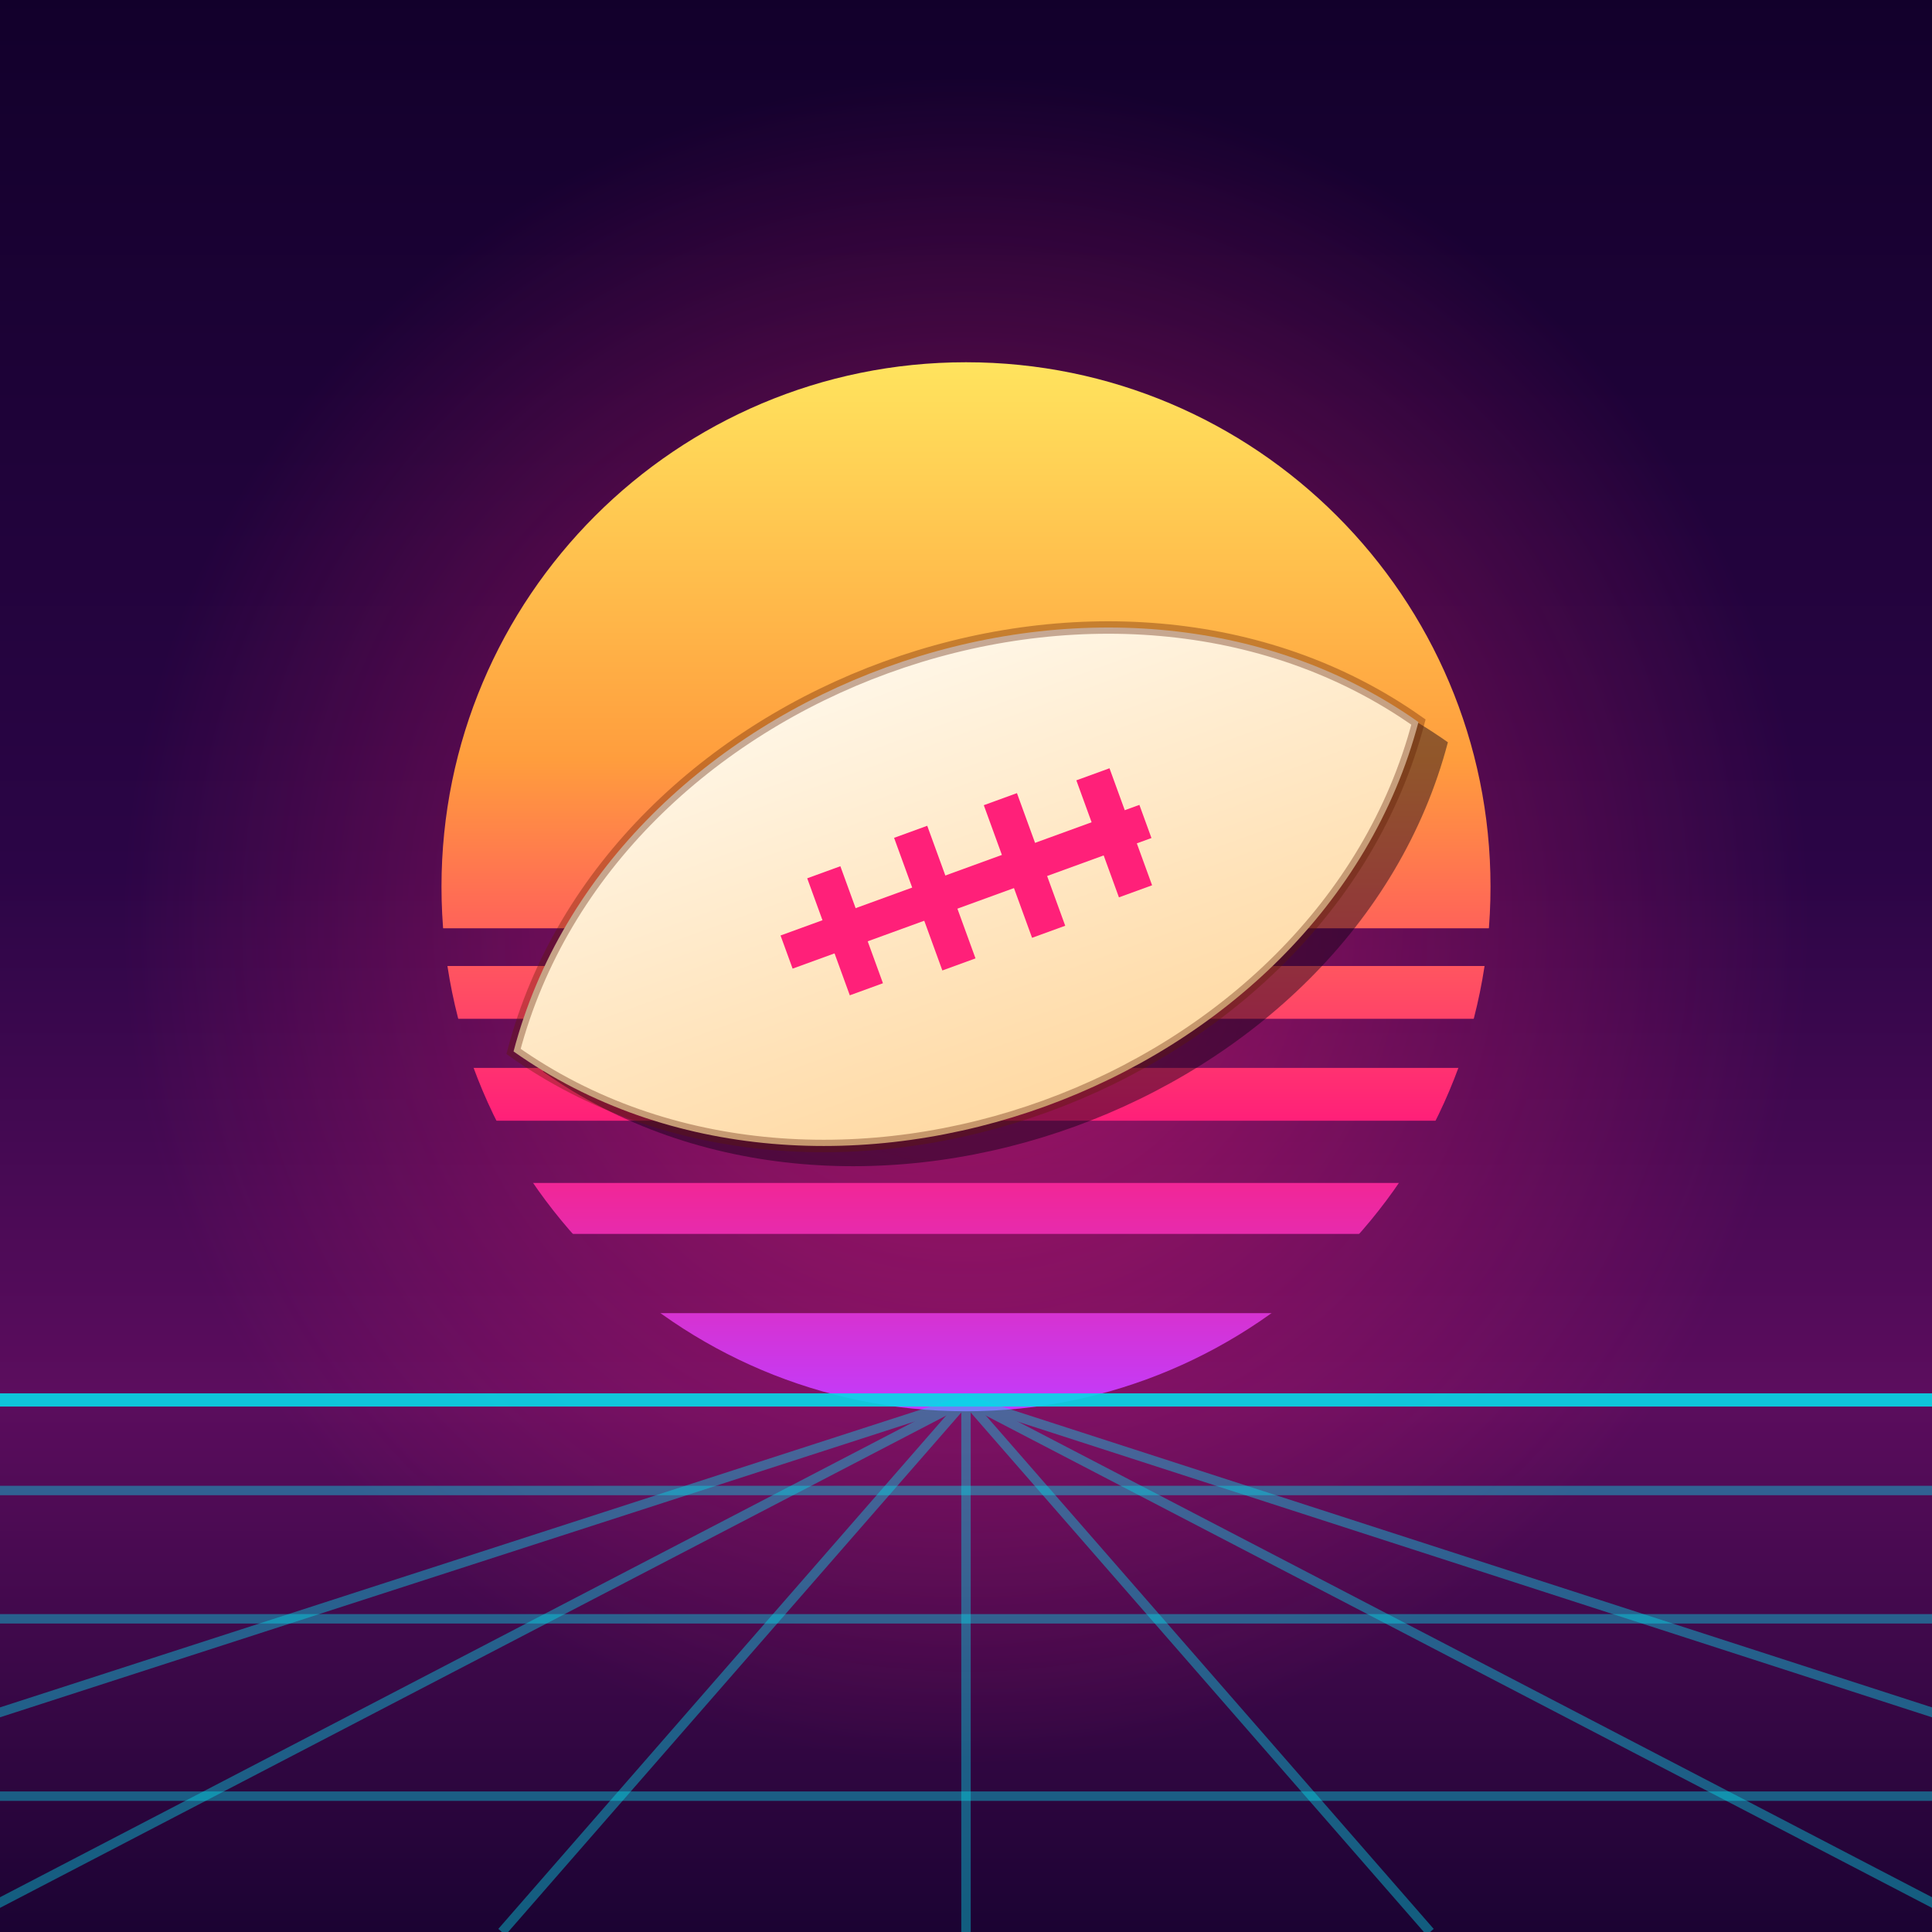
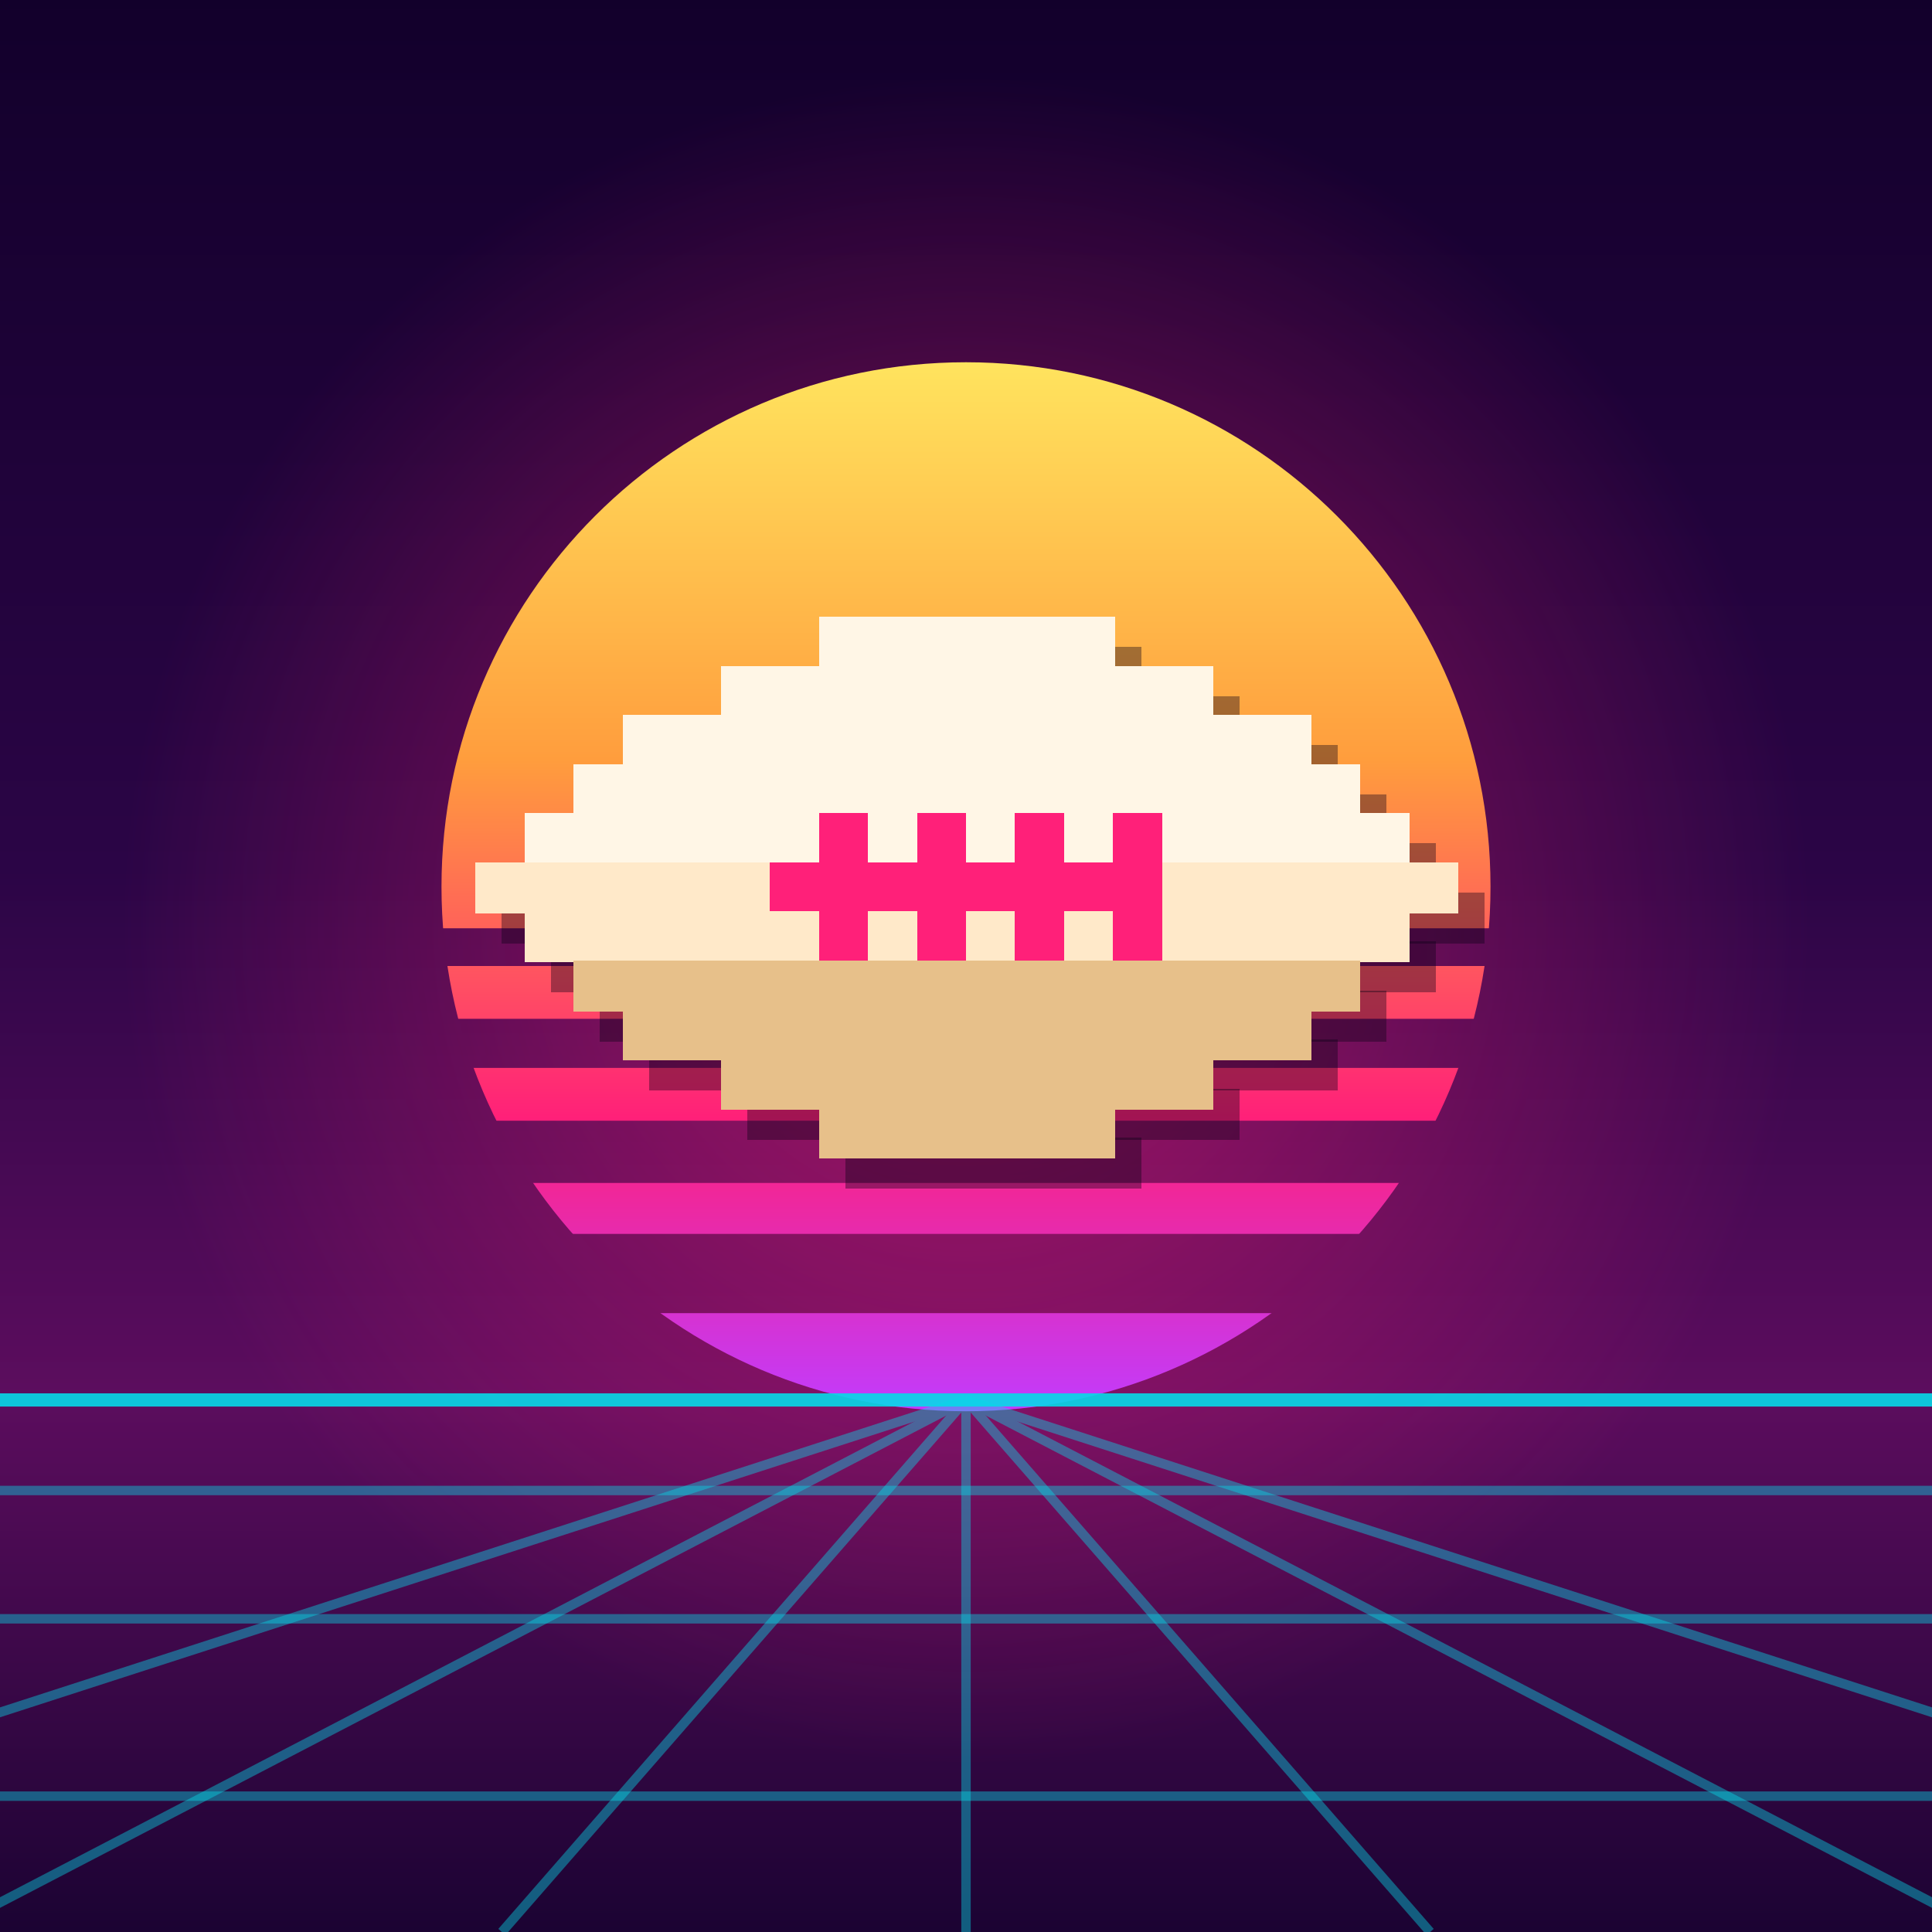
<svg xmlns="http://www.w3.org/2000/svg" viewBox="0 0 1024 1024" width="1024" height="1024">
  <defs>
    <linearGradient id="sky" x1="0" y1="0" x2="0" y2="1">
      <stop offset="0%" stop-color="#12002b" />
      <stop offset="45%" stop-color="#2b0546" />
      <stop offset="72%" stop-color="#5c0d5e" />
      <stop offset="100%" stop-color="#1a0332" />
    </linearGradient>
    <linearGradient id="sun" x1="0" y1="0" x2="0" y2="1">
      <stop offset="0%" stop-color="#ffe45e" />
      <stop offset="38%" stop-color="#ff9d3d" />
      <stop offset="72%" stop-color="#ff2079" />
      <stop offset="100%" stop-color="#c13cff" />
    </linearGradient>
    <linearGradient id="ball" x1="0" y1="0" x2="0" y2="1">
      <stop offset="0%" stop-color="#fff6e6" />
      <stop offset="100%" stop-color="#ffd9a3" />
    </linearGradient>
    <radialGradient id="glow" cx="50%" cy="50%" r="50%">
      <stop offset="0%" stop-color="#ff2079" stop-opacity=".55" />
      <stop offset="100%" stop-color="#ff2079" stop-opacity="0" />
    </radialGradient>
    <mask id="slots">
      <rect x="0" y="0" width="1024" height="1024" fill="#fff" />
      <rect x="0" y="492" width="1024" height="20" fill="#000" />
      <rect x="0" y="540" width="1024" height="26" fill="#000" />
      <rect x="0" y="594" width="1024" height="33" fill="#000" />
      <rect x="0" y="654" width="1024" height="42" fill="#000" />
    </mask>
  </defs>
  <rect width="1024" height="1024" fill="url(#sky)" />
  <circle cx="512" cy="488" r="450" fill="url(#glow)" />
  <circle cx="512" cy="470" r="278" fill="url(#sun)" mask="url(#slots)" />
  <g stroke="#05d9e8" fill="none">
    <line x1="0" y1="742" x2="1024" y2="742" stroke-width="7" opacity=".9" />
    <g stroke-width="5" opacity=".42">
      <line x1="512" y1="742" x2="-360" y2="1024" />
      <line x1="512" y1="742" x2="-30" y2="1024" />
      <line x1="512" y1="742" x2="266" y2="1024" />
      <line x1="512" y1="742" x2="512" y2="1024" />
      <line x1="512" y1="742" x2="758" y2="1024" />
      <line x1="512" y1="742" x2="1054" y2="1024" />
      <line x1="512" y1="742" x2="1384" y2="1024" />
    </g>
    <g stroke-width="5" opacity=".42">
      <line x1="0" y1="790" x2="1024" y2="790" />
      <line x1="0" y1="858" x2="1024" y2="858" />
      <line x1="0" y1="952" x2="1024" y2="952" />
    </g>
  </g>
-   <g transform="translate(512 470) rotate(-20) scale(1.1)">
-     <path d="M -232 0 C -128 -150 128 -150 232 0 C 128 150 -128 150 -232 0 Z" fill="#0a0014" opacity=".45" transform="translate(10 14)" />
-     <path d="M -232 0 C -128 -150 128 -150 232 0 C 128 150 -128 150 -232 0 Z" fill="url(#ball)" stroke="#5c1a00" stroke-width="6" stroke-opacity=".35" />
-     <g stroke="#ff2079" stroke-width="17" stroke-linecap="butt">
-       <line x1="-92" y1="0" x2="92" y2="0" />
-       <line x1="-62" y1="-30" x2="-62" y2="30" />
-       <line x1="-16" y1="-34" x2="-16" y2="34" />
-       <line x1="30" y1="-34" x2="30" y2="34" />
-       <line x1="76" y1="-30" x2="76" y2="30" />
+   <g transform="translate(512 470)" shape-rendering="crispEdges">
+     <g>
+       <rect x="-64" y="-127" width="157" height="27" fill="#0a0014" opacity=".38" />
+       <rect x="-116" y="-101" width="261" height="27" fill="#0a0014" opacity=".38" />
+       <rect x="-168" y="-75" width="365" height="27" fill="#0a0014" opacity=".38" />
+       <rect x="-194" y="-49" width="417" height="27" fill="#0a0014" opacity=".38" />
+       <rect x="-220" y="-23" width="469" height="27" fill="#0a0014" opacity=".38" />
+       <rect x="-246" y="3" width="521" height="27" fill="#0a0014" opacity=".38" />
+       <rect x="-220" y="29" width="469" height="27" fill="#0a0014" opacity=".38" />
+       <rect x="-194" y="55" width="417" height="27" fill="#0a0014" opacity=".38" />
+       <rect x="-168" y="81" width="365" height="27" fill="#0a0014" opacity=".38" />
+       <rect x="-116" y="107" width="261" height="27" fill="#0a0014" opacity=".38" />
+       <rect x="-64" y="133" width="157" height="27" fill="#0a0014" opacity=".38" />
+     </g>
+     <g>
+       <rect x="-78" y="-143" width="157" height="27" fill="#fff6e6" />
+       <rect x="-130" y="-117" width="261" height="27" fill="#fff6e6" />
+       <rect x="-182" y="-91" width="365" height="27" fill="#fff6e6" />
+       <rect x="-208" y="-65" width="417" height="27" fill="#fff6e6" />
+       <rect x="-234" y="-39" width="157" height="27" fill="#fff6e6" />
+       <rect x="-78" y="-39" width="27" height="27" fill="#ff2079" />
+       <rect x="-52" y="-39" width="27" height="27" fill="#fff6e6" />
+       <rect x="-26" y="-39" width="27" height="27" fill="#ff2079" />
+       <rect x="0" y="-39" width="27" height="27" fill="#fff6e6" />
+       <rect x="26" y="-39" width="27" height="27" fill="#ff2079" />
+       <rect x="52" y="-39" width="27" height="27" fill="#fff6e6" />
+       <rect x="78" y="-39" width="27" height="27" fill="#ff2079" />
+       <rect x="104" y="-39" width="131" height="27" fill="#fff6e6" />
+       <rect x="-260" y="-13" width="157" height="27" fill="#ffe9c9" />
+       <rect x="-104" y="-13" width="209" height="27" fill="#ff2079" />
+       <rect x="104" y="-13" width="157" height="27" fill="#ffe9c9" />
+       <rect x="-234" y="13" width="157" height="27" fill="#ffe9c9" />
+       <rect x="-78" y="13" width="27" height="27" fill="#ff2079" />
+       <rect x="-52" y="13" width="27" height="27" fill="#ffe9c9" />
+       <rect x="-26" y="13" width="27" height="27" fill="#ff2079" />
+       <rect x="0" y="13" width="27" height="27" fill="#ffe9c9" />
+       <rect x="26" y="13" width="27" height="27" fill="#ff2079" />
+       <rect x="52" y="13" width="27" height="27" fill="#ffe9c9" />
+       <rect x="78" y="13" width="27" height="27" fill="#ff2079" />
+       <rect x="104" y="13" width="131" height="27" fill="#ffe9c9" />
+       <rect x="-208" y="39" width="417" height="27" fill="#e7c08a" />
+       <rect x="-182" y="65" width="365" height="27" fill="#e7c08a" />
+       <rect x="-130" y="91" width="261" height="27" fill="#e7c08a" />
+       <rect x="-78" y="117" width="157" height="27" fill="#e7c08a" />
    </g>
  </g>
</svg>
